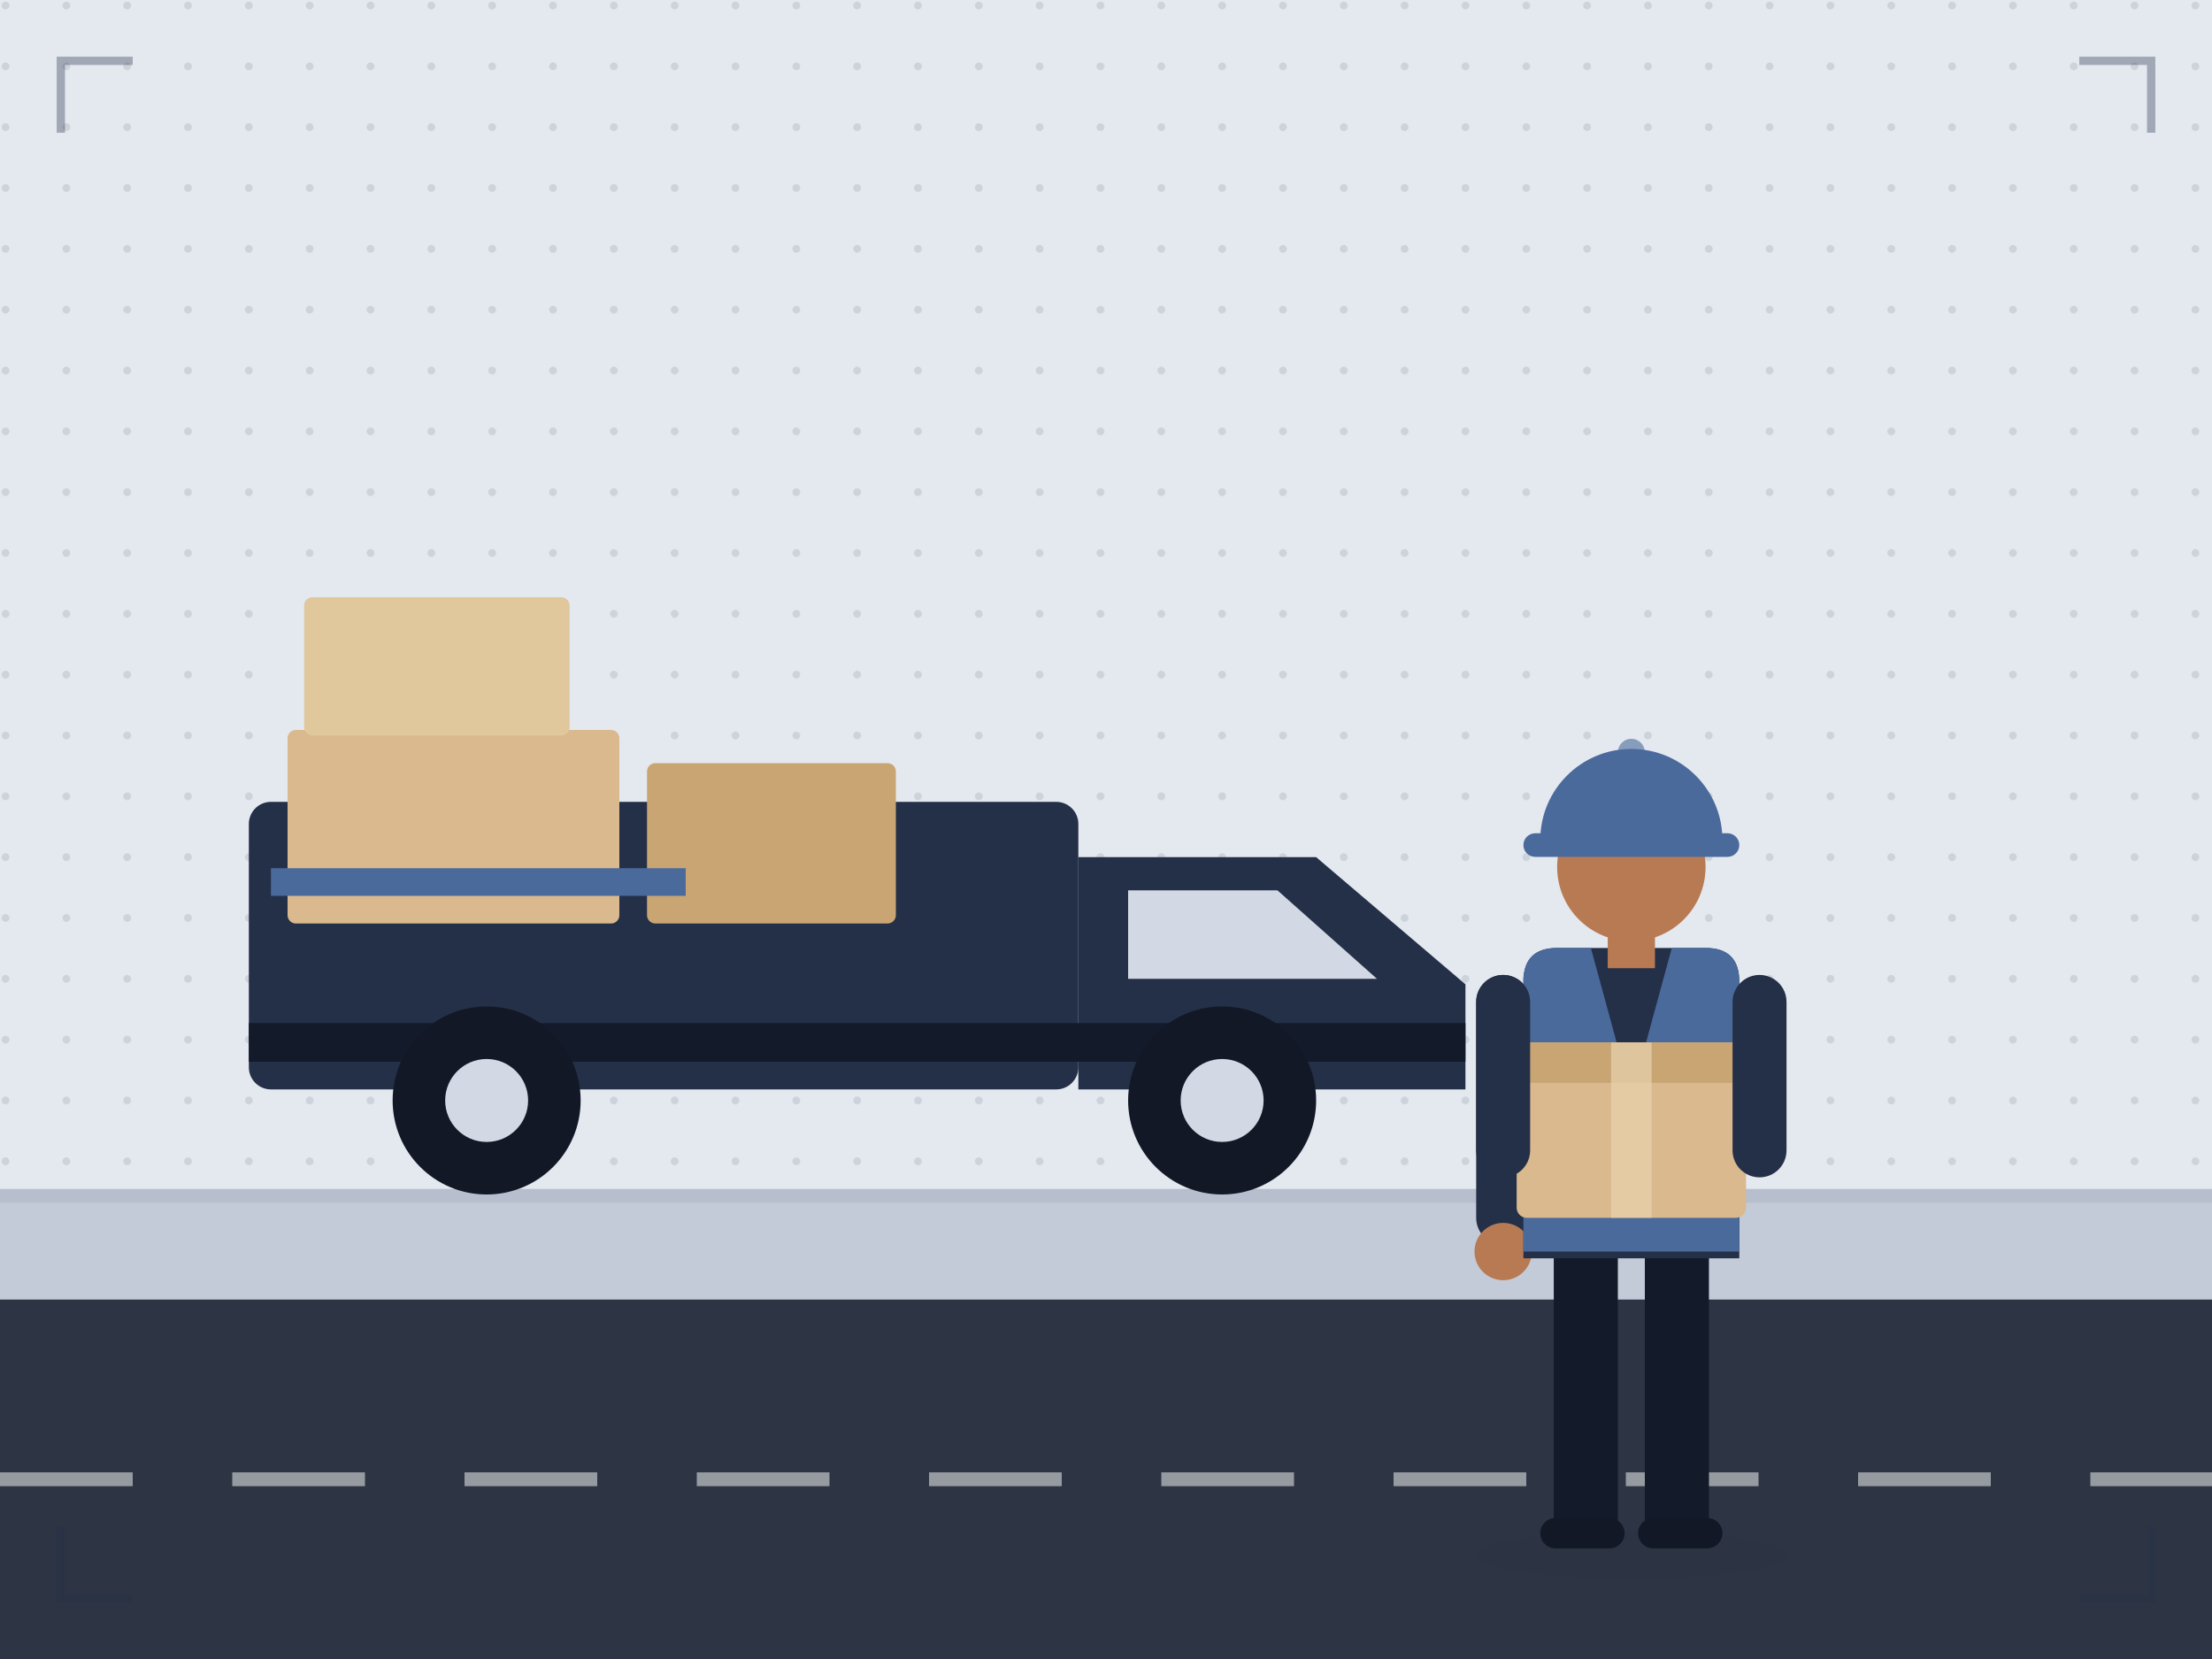
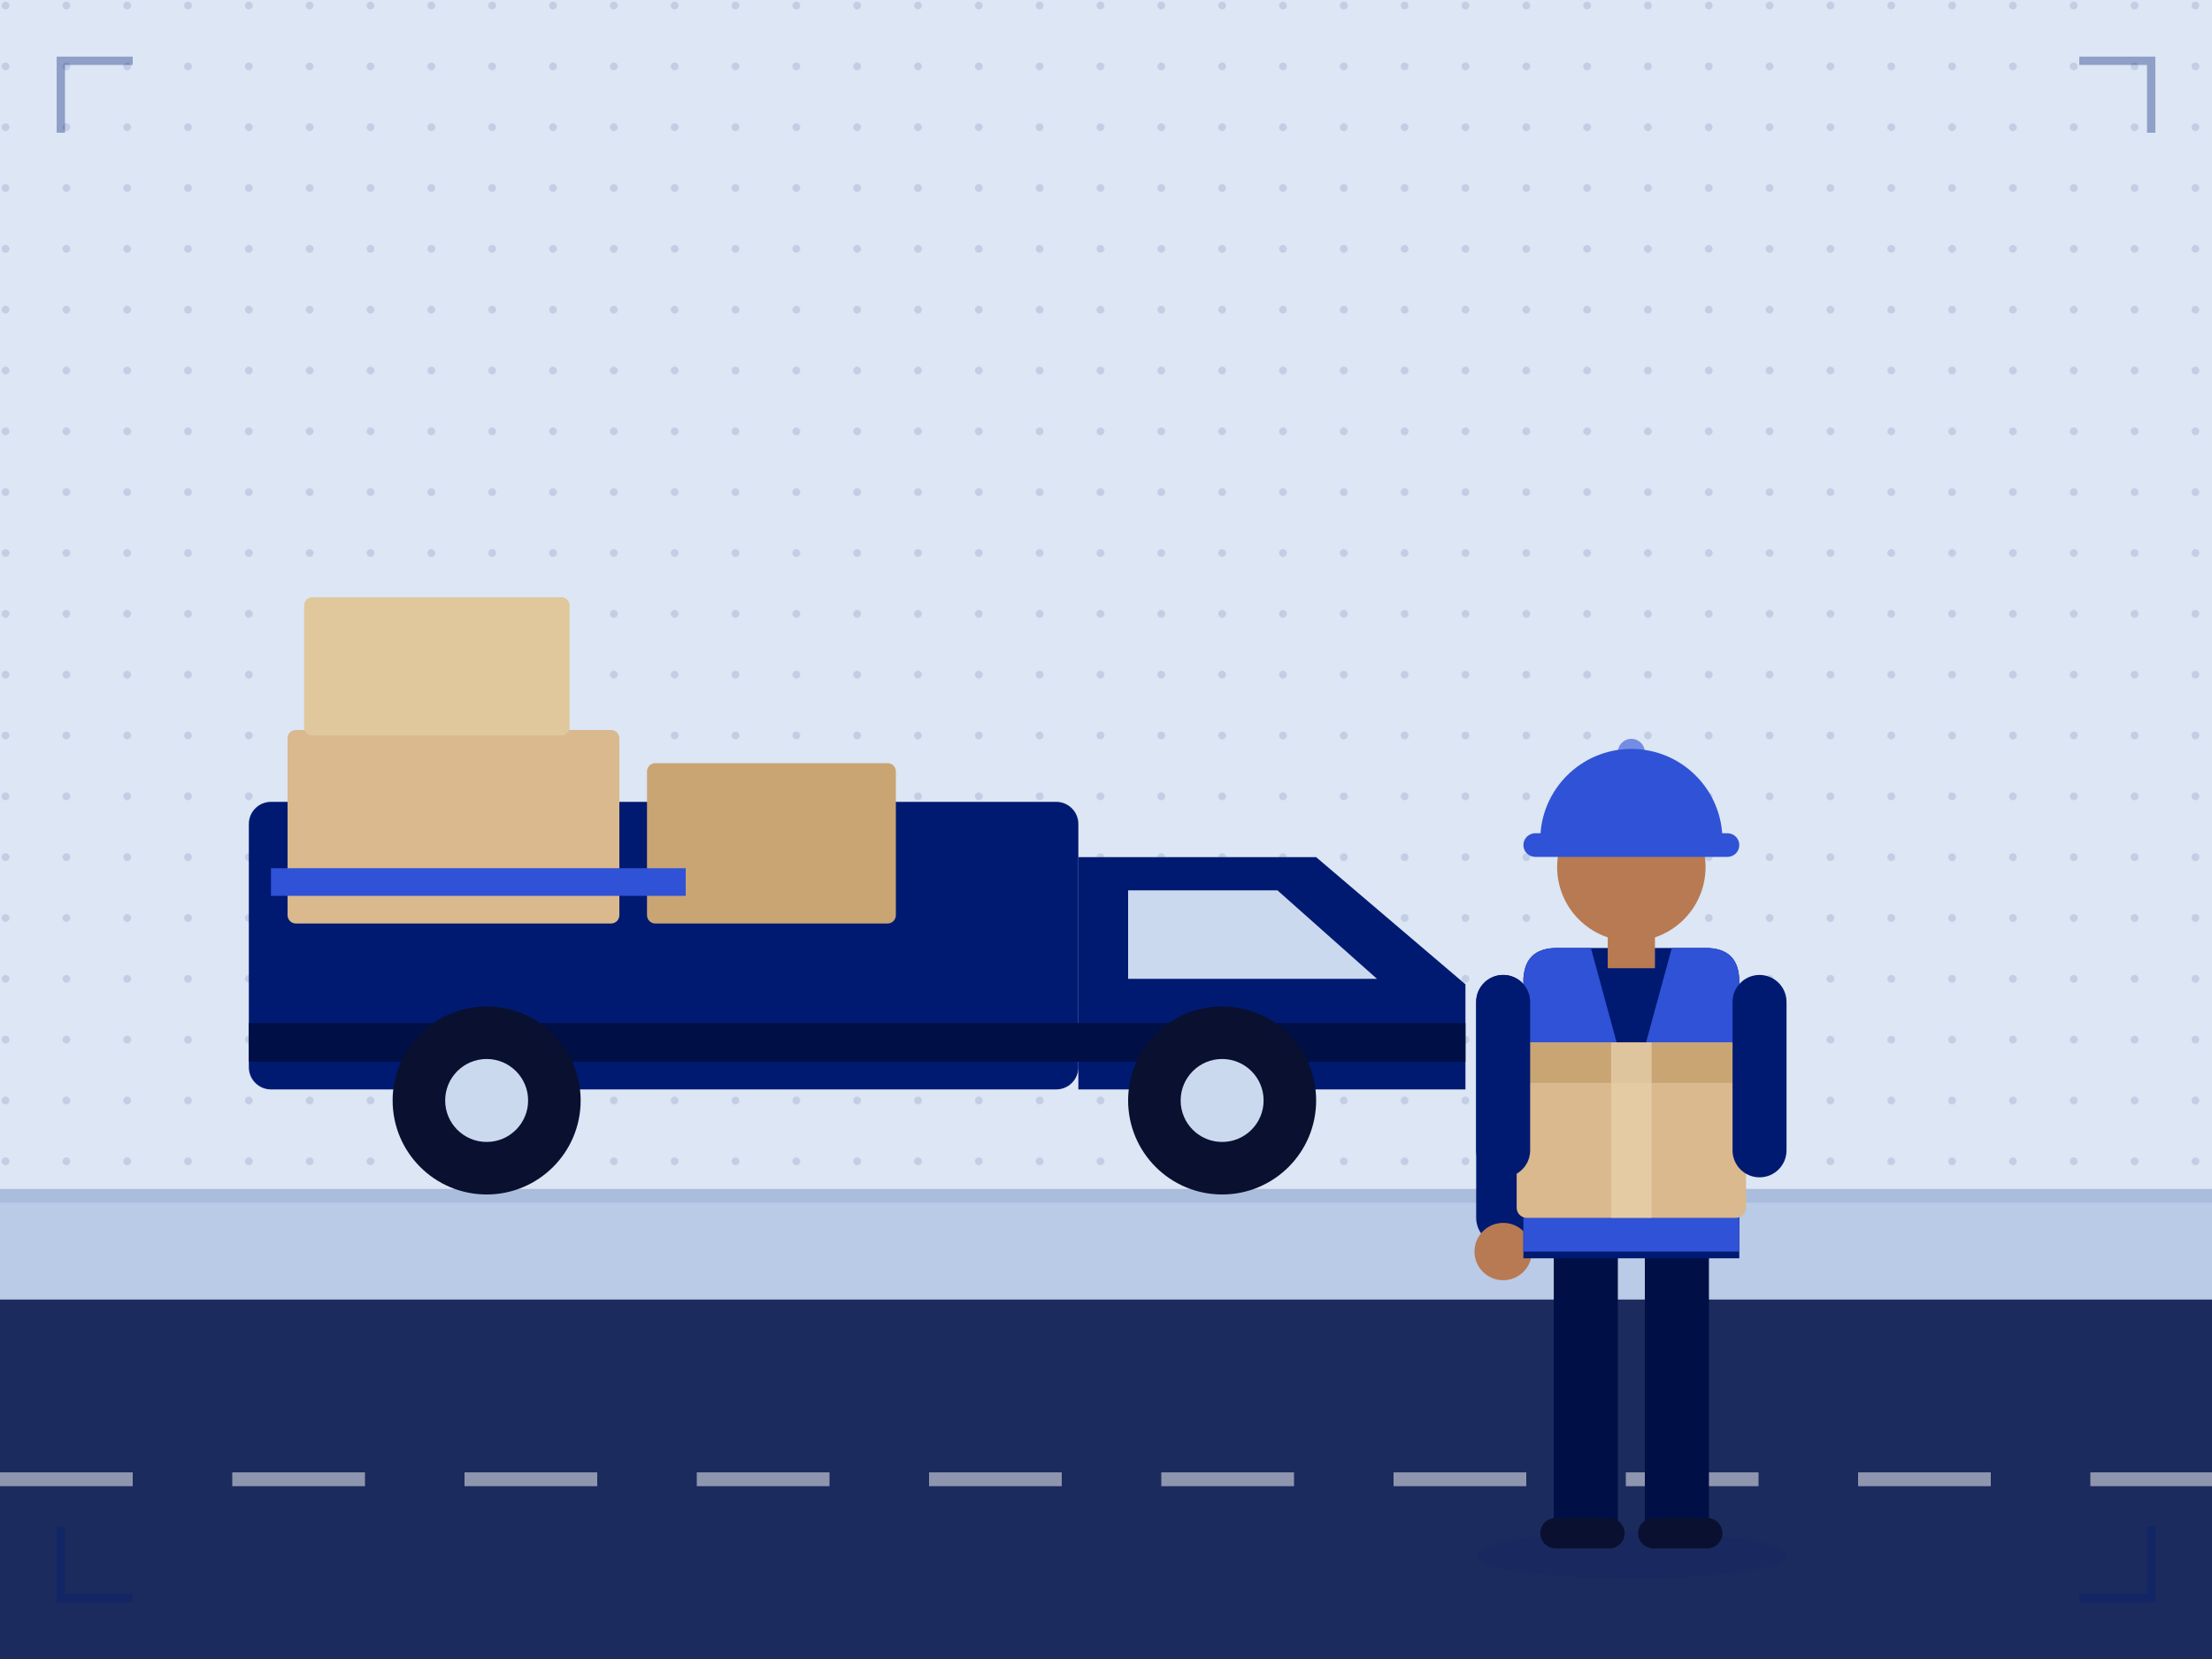
<svg xmlns="http://www.w3.org/2000/svg" viewBox="0 0 800 600" role="img" aria-label="Maqueta de foto del despacho de pedidos">
  <defs>
    <pattern id="dots" width="22" height="22" patternUnits="userSpaceOnUse">
-       <circle cx="2" cy="2" r="1.4" fill="#243047" opacity=".12" />
+       <circle cx="2" cy="2" r="1.4" fill="#001a72" opacity=".12" />
    </pattern>
  </defs>
-   <rect width="800" height="600" fill="#e4e8ef" />
+   <rect width="800" height="600" fill="#dce6f4" />
  <rect width="800" height="600" fill="url(#dots)" />
-   <rect y="430" width="800" height="170" fill="#c3cbd9" />
-   <rect y="430" width="800" height="5" fill="#243047" opacity=".08" />
-   <rect x="0" y="470" width="800" height="130" fill="#131a29" opacity=".85" />
+   <rect y="430" width="800" height="170" fill="#b9cbe6" />
+   <rect y="430" width="800" height="5" fill="#001a72" opacity=".08" />
+   <rect x="0" y="470" width="800" height="130" fill="#000f45" opacity=".85" />
  <path d="M0 535h800" stroke="#fff" stroke-width="5" stroke-dasharray="48 36" opacity=".5" />
  <g transform="translate(90 250)">
-     <rect x="0" y="40" width="300" height="104" rx="8" fill="#243047" />
-     <path d="M300 60 h86 l54 46 v38 h-140z" fill="#243047" />
-     <path d="M318 72 h54 l36 32 h-90z" fill="#d3d9e4" />
+     <rect x="0" y="40" width="300" height="104" rx="8" fill="#001a72" />
+     <path d="M300 60 h86 l54 46 v38 h-140z" fill="#001a72" />
+     <path d="M318 72 h54 l36 32 h-90z" fill="#cbd9ee" />
    <rect x="14" y="14" width="120" height="70" rx="3" fill="#d9b98d" />
    <rect x="144" y="26" width="90" height="58" rx="3" fill="#c9a574" />
    <rect x="20" y="-34" width="96" height="50" rx="3" fill="#e0c79c" />
-     <rect x="0" y="120" width="440" height="14" fill="#131a29" />
-     <rect x="8" y="64" width="150" height="10" fill="#4a6a9c" />
-     <circle cx="86" cy="148" r="34" fill="#121826" />
-     <circle cx="86" cy="148" r="15" fill="#d3d9e4" />
-     <circle cx="352" cy="148" r="34" fill="#121826" />
-     <circle cx="352" cy="148" r="15" fill="#d3d9e4" />
+     <rect x="0" y="120" width="440" height="14" fill="#000f45" />
+     <rect x="8" y="64" width="150" height="10" fill="#2f52d6" />
+     <circle cx="86" cy="148" r="34" fill="#0a1030" />
+     <circle cx="86" cy="148" r="15" fill="#cbd9ee" />
+     <circle cx="352" cy="148" r="34" fill="#0a1030" />
+     <circle cx="352" cy="148" r="15" fill="#cbd9ee" />
  </g>
  <g transform="translate(590 560) scale(1.22)">
-     <ellipse cx="0" cy="2" rx="46" ry="7" fill="#243047" opacity=".12" />
-     <rect x="-23" y="-94" width="19" height="94" rx="7" fill="#131a29" />
-     <rect x="4" y="-94" width="19" height="94" rx="7" fill="#131a29" />
-     <rect x="-27" y="-9" width="25" height="9" rx="4.5" fill="#121826" />
-     <rect x="2" y="-9" width="25" height="9" rx="4.5" fill="#121826" />
-     <rect x="-46" y="-170" width="16" height="80" rx="8" fill="#243047" />
+     <ellipse cx="0" cy="2" rx="46" ry="7" fill="#001a72" opacity=".12" />
+     <rect x="-23" y="-94" width="19" height="94" rx="7" fill="#000f45" />
+     <rect x="4" y="-94" width="19" height="94" rx="7" fill="#000f45" />
+     <rect x="-27" y="-9" width="25" height="9" rx="4.5" fill="#0a1030" />
+     <rect x="2" y="-9" width="25" height="9" rx="4.5" fill="#0a1030" />
+     <rect x="-46" y="-170" width="16" height="80" rx="8" fill="#001a72" />
    <circle cx="-38" cy="-88" r="8.5" fill="#b87a52" />
-     <path d="M-32 -168 q0 -10 10 -10 h44 q10 0 10 10 v82 h-64z" fill="#243047" />
-     <path d="M-32 -168 q0 -10 10 -10 h10 l12 44 l12 -44 h10 q10 0 10 10 v80 h-64z" fill="#4a6a9c" />
+     <path d="M-32 -168 q0 -10 10 -10 h44 q10 0 10 10 v82 h-64z" fill="#001a72" />
+     <path d="M-32 -168 q0 -10 10 -10 h10 l12 44 l12 -44 h10 q10 0 10 10 v80 h-64z" fill="#2f52d6" />
    <rect x="-32" y="-118" width="64" height="8" fill="#fff" opacity=".9" />
    <rect x="-7" y="-188" width="14" height="16" fill="#b87a52" />
    <circle cx="0" cy="-202" r="22" fill="#b87a52" />
-     <path d="M-27 -210 a27 27 0 0 1 54 0z" fill="#4a6a9c" />
-     <rect x="-32" y="-212" width="64" height="7" rx="3.5" fill="#4a6a9c" />
-     <rect x="-4" y="-240" width="8" height="30" rx="4" fill="#4a6a9c" opacity=".6" />
+     <path d="M-27 -210 a27 27 0 0 1 54 0z" fill="#2f52d6" />
+     <rect x="-32" y="-212" width="64" height="7" rx="3.5" fill="#2f52d6" />
+     <rect x="-4" y="-240" width="8" height="30" rx="4" fill="#2f52d6" opacity=".6" />
    <g transform="translate(-34 -150)">
      <rect width="68" height="52" rx="3" fill="#d9b98d" />
      <rect x="0" y="0" width="68" height="12" fill="#c9a574" />
      <rect x="28" y="0" width="12" height="52" fill="#e8d3ae" opacity=".7" />
    </g>
-     <rect x="-46" y="-170" width="16" height="60" rx="8" fill="#243047" />
-     <rect x="30" y="-170" width="16" height="60" rx="8" fill="#243047" />
+     <rect x="-46" y="-170" width="16" height="60" rx="8" fill="#001a72" />
+     <rect x="30" y="-170" width="16" height="60" rx="8" fill="#001a72" />
  </g>
-   <path d="M22 48V22H48" fill="none" stroke="#243047" stroke-width="3" opacity=".35" />
-   <path d="M778 48V22H752" fill="none" stroke="#243047" stroke-width="3" opacity=".35" />
-   <path d="M22 552V578H48" fill="none" stroke="#243047" stroke-width="3" opacity=".35" />
-   <path d="M778 552V578H752" fill="none" stroke="#243047" stroke-width="3" opacity=".35" />
+   <path d="M22 48V22H48" fill="none" stroke="#001a72" stroke-width="3" opacity=".35" />
+   <path d="M778 48V22H752" fill="none" stroke="#001a72" stroke-width="3" opacity=".35" />
+   <path d="M22 552V578H48" fill="none" stroke="#001a72" stroke-width="3" opacity=".35" />
+   <path d="M778 552V578H752" fill="none" stroke="#001a72" stroke-width="3" opacity=".35" />
</svg>
